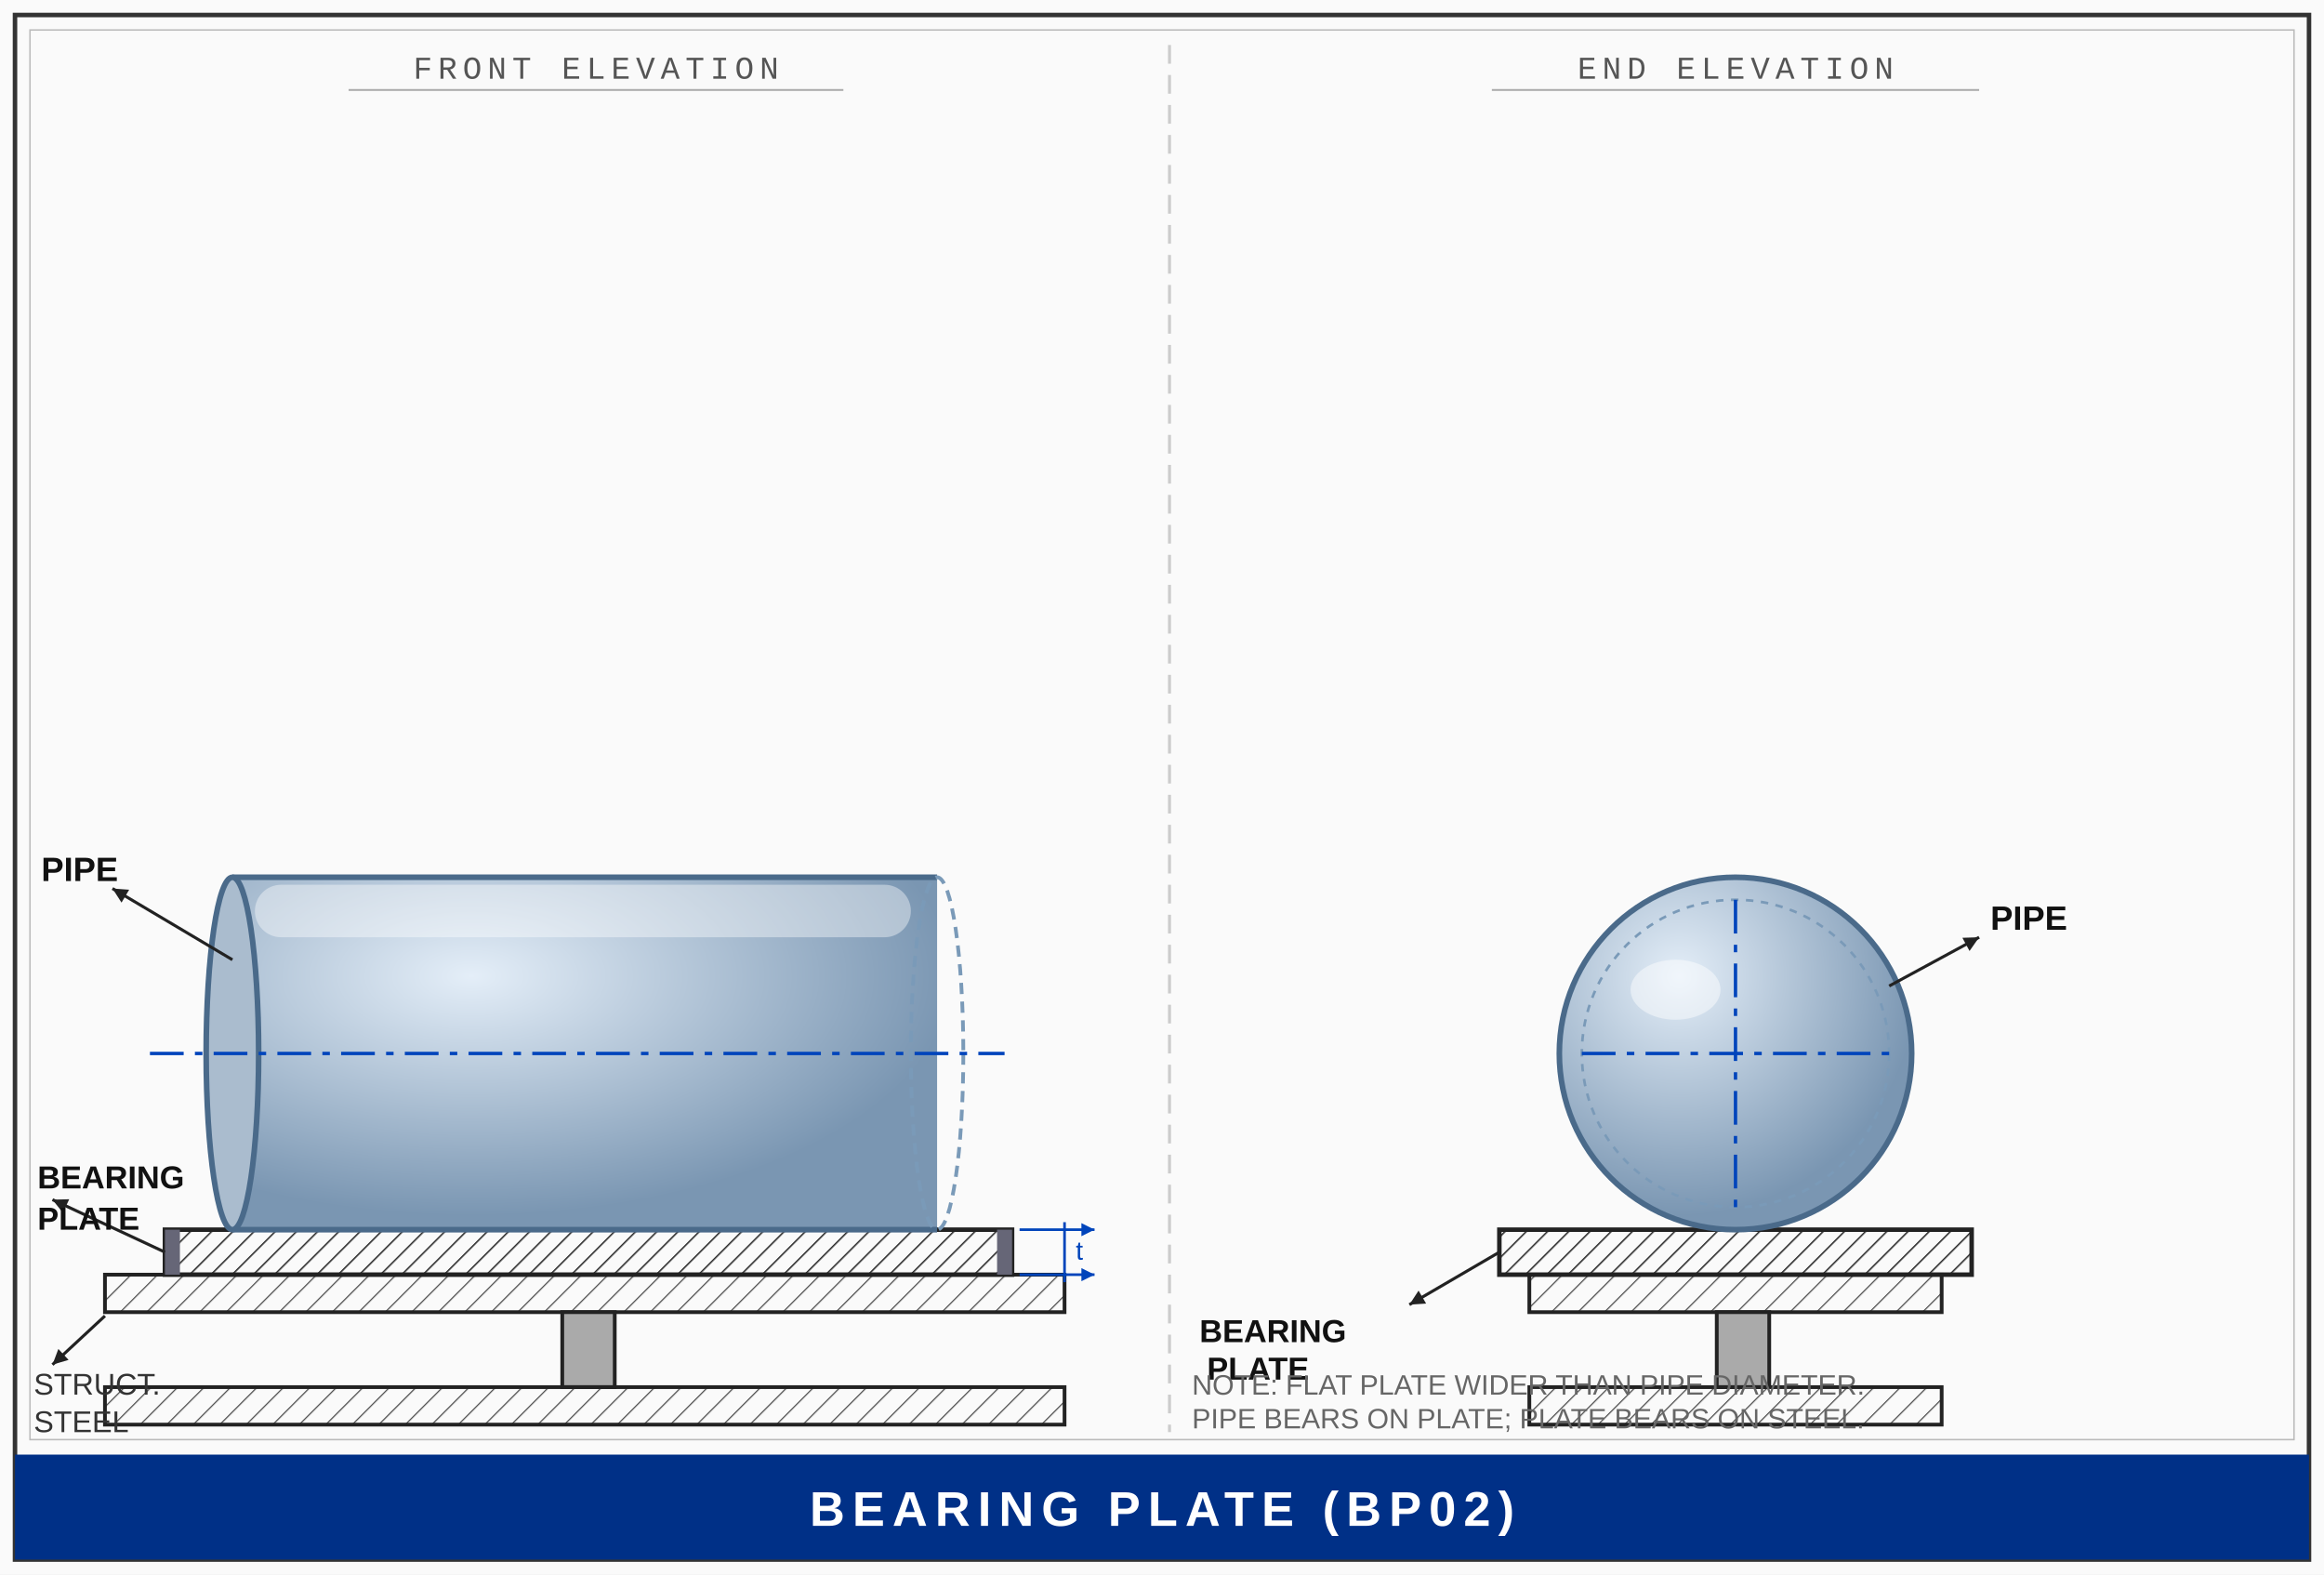
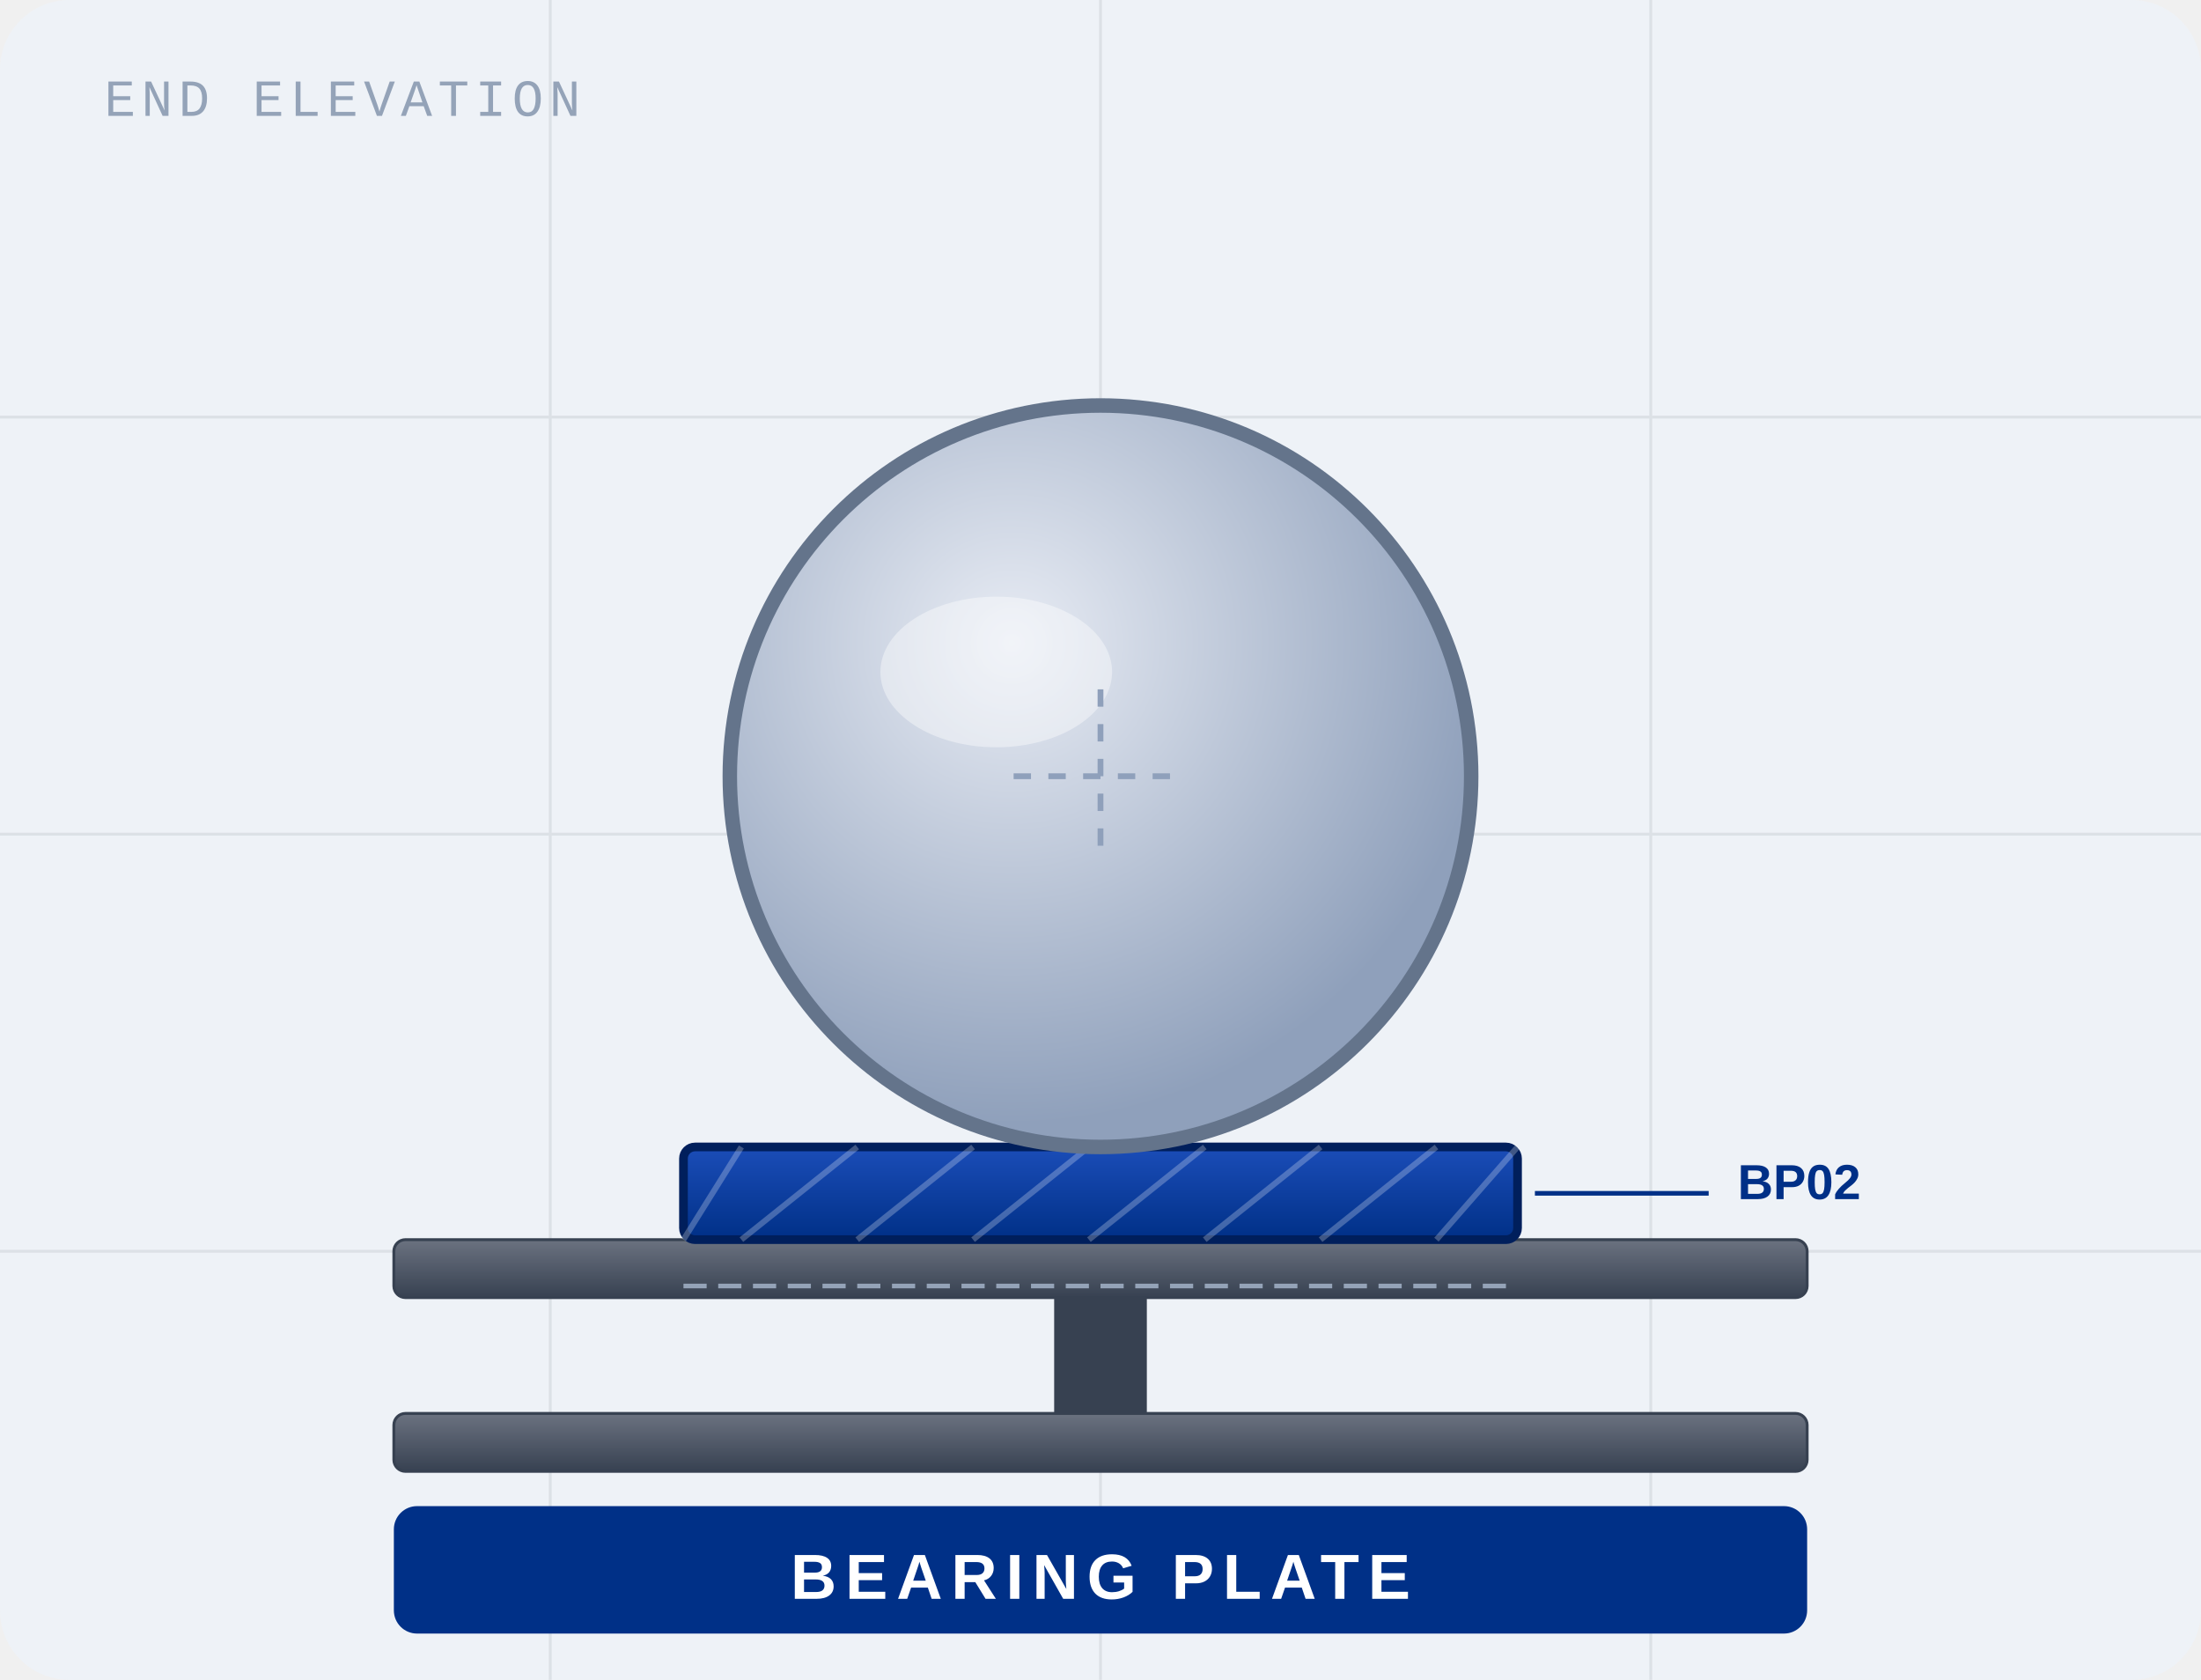
- <svg xmlns="http://www.w3.org/2000/svg" viewBox="0 0 620 420">
+ <svg xmlns="http://www.w3.org/2000/svg" viewBox="0 0 380 290">
  <defs>
-     <pattern id="h" patternUnits="userSpaceOnUse" width="5" height="5" patternTransform="rotate(45)">
-       <line x1="0" y1="0" x2="0" y2="5" stroke="#555" stroke-width="0.65" />
-     </pattern>
-     <pattern id="ph" patternUnits="userSpaceOnUse" width="4" height="4" patternTransform="rotate(45)">
-       <line x1="0" y1="0" x2="0" y2="4" stroke="#333" stroke-width="0.8" />
-     </pattern>
-     <radialGradient id="pg" cx="34%" cy="28%" r="68%">
-       <stop offset="0%" stop-color="#E4EEF8" />
-       <stop offset="100%" stop-color="#7A96B2" />
+     <radialGradient id="pg" cx="38%" cy="32%" r="65%">
+       <stop offset="0%" stop-color="#E8ECF4" />
+       <stop offset="100%" stop-color="#8FA0BB" />
    </radialGradient>
-     <linearGradient id="plg" x1="0" y1="0" x2="0" y2="1">
-       <stop offset="0%" stop-color="#9DB4CA" />
-       <stop offset="100%" stop-color="#5A7A96" />
+     <linearGradient id="sg" x1="0" y1="0" x2="0" y2="1">
+       <stop offset="0%" stop-color="#6B7280" />
+       <stop offset="100%" stop-color="#374151" />
    </linearGradient>
-     <marker id="a" markerWidth="5" markerHeight="5" refX="5" refY="2.5" orient="auto">
-       <polygon points="0,0 0,5 5,2.5" fill="#222" />
-     </marker>
-     <marker id="da" markerWidth="5" markerHeight="5" refX="5" refY="2.5" orient="auto">
-       <polygon points="0,0 0,5 5,2.5" fill="#0044BB" />
-     </marker>
-     <marker id="dra" markerWidth="5" markerHeight="5" refX="0" refY="2.5" orient="auto">
-       <polygon points="5,0 5,5 0,2.5" fill="#0044BB" />
-     </marker>
+     <linearGradient id="bg" x1="0" y1="0" x2="0" y2="1">
+       <stop offset="0%" stop-color="#1B4DB8" />
+       <stop offset="100%" stop-color="#003087" />
+     </linearGradient>
  </defs>
-   <rect width="620" height="420" fill="#FAFAFA" />
-   <rect x="4" y="4" width="612" height="412" fill="none" stroke="#333" stroke-width="1.2" />
-   <rect x="8" y="8" width="604" height="376" fill="none" stroke="#BBB" stroke-width="0.4" />
-   <line x1="312" y1="12" x2="312" y2="382" stroke="#CCC" stroke-width="0.8" stroke-dasharray="5,3" />
-   <text x="159" y="21" text-anchor="middle" font-family="Courier New,monospace" font-size="8.5" fill="#555" letter-spacing="1.5">FRONT ELEVATION</text>
-   <text x="463" y="21" text-anchor="middle" font-family="Courier New,monospace" font-size="8.5" fill="#555" letter-spacing="1.5">END ELEVATION</text>
-   <line x1="93" y1="24" x2="225" y2="24" stroke="#AAA" stroke-width="0.5" />
-   <line x1="398" y1="24" x2="528" y2="24" stroke="#AAA" stroke-width="0.5" />
-   <rect x="28" y="340" width="256" height="10" fill="url(#h)" stroke="#222" stroke-width="1" />
-   <rect x="150" y="350" width="14" height="20" fill="#AAAAAA" stroke="#222" stroke-width="1" />
-   <rect x="28" y="370" width="256" height="10" fill="url(#h)" stroke="#222" stroke-width="1" />
-   <rect x="44" y="328" width="226" height="12" fill="url(#ph)" stroke="#222" stroke-width="1.2" />
-   <rect x="44" y="328" width="4" height="12" fill="#667" />
-   <rect x="266" y="328" width="4" height="12" fill="#667" />
-   <rect x="62" y="234" width="188" height="94" fill="url(#pg)" />
-   <line x1="62" y1="234" x2="250" y2="234" stroke="#4A6A8A" stroke-width="1.5" />
-   <line x1="62" y1="328" x2="250" y2="328" stroke="#4A6A8A" stroke-width="1.5" />
-   <ellipse cx="62" cy="281" rx="7" ry="47" fill="#AABCCE" stroke="#4A6A8A" stroke-width="1.5" />
-   <ellipse cx="250" cy="281" rx="7" ry="47" fill="none" stroke="#7A9AB8" stroke-width="1" stroke-dasharray="3,2" />
-   <rect x="68" y="236" width="175" height="14" rx="7" fill="rgba(255,255,255,0.40)" />
-   <line x1="40" y1="281" x2="268" y2="281" stroke="#0044BB" stroke-width="0.9" stroke-dasharray="9,3,2,3" />
-   <line x1="272" y1="328" x2="292" y2="328" stroke="#0044BB" stroke-width="0.7" marker-end="url(#da)" />
-   <line x1="272" y1="340" x2="292" y2="340" stroke="#0044BB" stroke-width="0.7" marker-end="url(#da)" />
-   <line x1="284" y1="326" x2="284" y2="342" stroke="#0044BB" stroke-width="0.7" />
-   <text x="287" y="336" font-family="Arial,sans-serif" font-size="7" fill="#0044BB">t</text>
-   <line x1="62" y1="256" x2="30" y2="237" stroke="#222" stroke-width="0.8" marker-end="url(#a)" />
-   <text x="11" y="235" font-family="Arial,sans-serif" font-size="9" fill="#111" font-weight="700">PIPE</text>
-   <line x1="44" y1="334" x2="14" y2="320" stroke="#222" stroke-width="0.8" marker-end="url(#a)" />
-   <text x="10" y="317" font-family="Arial,sans-serif" font-size="8.5" fill="#111" font-weight="700">BEARING</text>
-   <text x="10" y="328" font-family="Arial,sans-serif" font-size="8.5" fill="#111" font-weight="700">PLATE</text>
-   <line x1="28" y1="351" x2="14" y2="364" stroke="#222" stroke-width="0.8" marker-end="url(#a)" />
-   <text x="9" y="372" font-family="Arial,sans-serif" font-size="8" fill="#333">STRUCT.</text>
-   <text x="9" y="382" font-family="Arial,sans-serif" font-size="8" fill="#333">STEEL</text>
-   <rect x="408" y="340" width="110" height="10" fill="url(#h)" stroke="#222" stroke-width="1" />
-   <rect x="458" y="350" width="14" height="20" fill="#AAAAAA" stroke="#222" stroke-width="1" />
-   <rect x="408" y="370" width="110" height="10" fill="url(#h)" stroke="#222" stroke-width="1" />
-   <rect x="400" y="328" width="126" height="12" fill="url(#ph)" stroke="#222" stroke-width="1.2" />
-   <circle cx="463" cy="281" r="47" fill="url(#pg)" stroke="#4A6A8A" stroke-width="1.5" />
-   <circle cx="463" cy="281" r="41" fill="none" stroke="#7A9AB8" stroke-width="0.7" stroke-dasharray="2,2" />
-   <ellipse cx="447" cy="264" rx="12" ry="8" fill="rgba(255,255,255,0.46)" />
-   <line x1="463" y1="240" x2="463" y2="322" stroke="#0044BB" stroke-width="0.9" stroke-dasharray="9,3,2,3" />
-   <line x1="422" y1="281" x2="504" y2="281" stroke="#0044BB" stroke-width="0.9" stroke-dasharray="9,3,2,3" />
-   <line x1="504" y1="263" x2="528" y2="250" stroke="#222" stroke-width="0.8" marker-end="url(#a)" />
-   <text x="531" y="248" font-family="Arial,sans-serif" font-size="9" fill="#111" font-weight="700">PIPE</text>
-   <line x1="400" y1="334" x2="376" y2="348" stroke="#222" stroke-width="0.8" marker-end="url(#a)" />
-   <text x="320" y="358" font-family="Arial,sans-serif" font-size="8.5" fill="#111" font-weight="700">BEARING</text>
-   <text x="322" y="368" font-family="Arial,sans-serif" font-size="8.5" fill="#111" font-weight="700">PLATE</text>
-   <text x="318" y="372" font-family="Arial,sans-serif" font-size="7.5" fill="#666">NOTE: FLAT PLATE WIDER THAN PIPE DIAMETER.</text>
-   <text x="318" y="381" font-family="Arial,sans-serif" font-size="7.5" fill="#666">PIPE BEARS ON PLATE; PLATE BEARS ON STEEL.</text>
-   <rect x="4" y="388" width="612" height="28" fill="#003087" />
-   <text x="310" y="407" text-anchor="middle" font-family="Arial,sans-serif" font-size="13" font-weight="700" fill="white" letter-spacing="2">BEARING PLATE  (BP02)</text>
+   <rect width="380" height="290" fill="#EEF2F7" rx="12" />
+   <g stroke="#D1D5DB" stroke-width="0.5" opacity="0.6">
+     <line x1="0" y1="72" x2="380" y2="72" />
+     <line x1="0" y1="144" x2="380" y2="144" />
+     <line x1="0" y1="216" x2="380" y2="216" />
+     <line x1="95" y1="0" x2="95" y2="290" />
+     <line x1="190" y1="0" x2="190" y2="290" />
+     <line x1="285" y1="0" x2="285" y2="290" />
+   </g>
+   <text x="18" y="20" font-family="'Courier New',monospace" font-size="9" fill="#94A3B8" letter-spacing="1">END ELEVATION</text>
+   <rect x="68" y="214" width="244" height="10" rx="2" fill="url(#sg)" stroke="#374151" stroke-width="0.5" />
+   <rect x="182" y="224" width="16" height="20" fill="#374151" />
+   <rect x="68" y="244" width="244" height="10" rx="2" fill="url(#sg)" stroke="#374151" stroke-width="0.5" />
+   <rect x="118" y="198" width="144" height="16" rx="2" fill="url(#bg)" stroke="#001F5C" stroke-width="1.5" />
+   <g stroke="rgba(255,255,255,0.25)" stroke-width="1">
+     <line x1="128" y1="198" x2="118" y2="214" />
+     <line x1="148" y1="198" x2="128" y2="214" />
+     <line x1="168" y1="198" x2="148" y2="214" />
+     <line x1="188" y1="198" x2="168" y2="214" />
+     <line x1="208" y1="198" x2="188" y2="214" />
+     <line x1="228" y1="198" x2="208" y2="214" />
+     <line x1="248" y1="198" x2="228" y2="214" />
+     <line x1="262" y1="198" x2="248" y2="214" />
+   </g>
+   <circle cx="190" cy="134" r="64" fill="url(#pg)" stroke="#64748B" stroke-width="2.5" />
+   <ellipse cx="172" cy="116" rx="20" ry="13" fill="rgba(255,255,255,0.4)" />
+   <line x1="190" y1="119" x2="190" y2="149" stroke="#8FA0BB" stroke-width="1" stroke-dasharray="3,3" />
+   <line x1="175" y1="134" x2="205" y2="134" stroke="#8FA0BB" stroke-width="1" stroke-dasharray="3,3" />
+   <line x1="118" y1="222" x2="262" y2="222" stroke="#94A3B8" stroke-width="0.8" stroke-dasharray="4,2" />
+   <text x="300" y="207" font-family="'Arial',sans-serif" font-size="8.5" fill="#003087" font-weight="600">BP02</text>
+   <line x1="265" y1="206" x2="295" y2="206" stroke="#003087" stroke-width="0.8" />
+   <rect x="68" y="260" width="244" height="22" rx="4" fill="#003087" />
+   <text x="190" y="276" text-anchor="middle" font-family="'Arial',sans-serif" font-size="11" font-weight="700" fill="white" letter-spacing="1.5">BEARING PLATE</text>
</svg>
